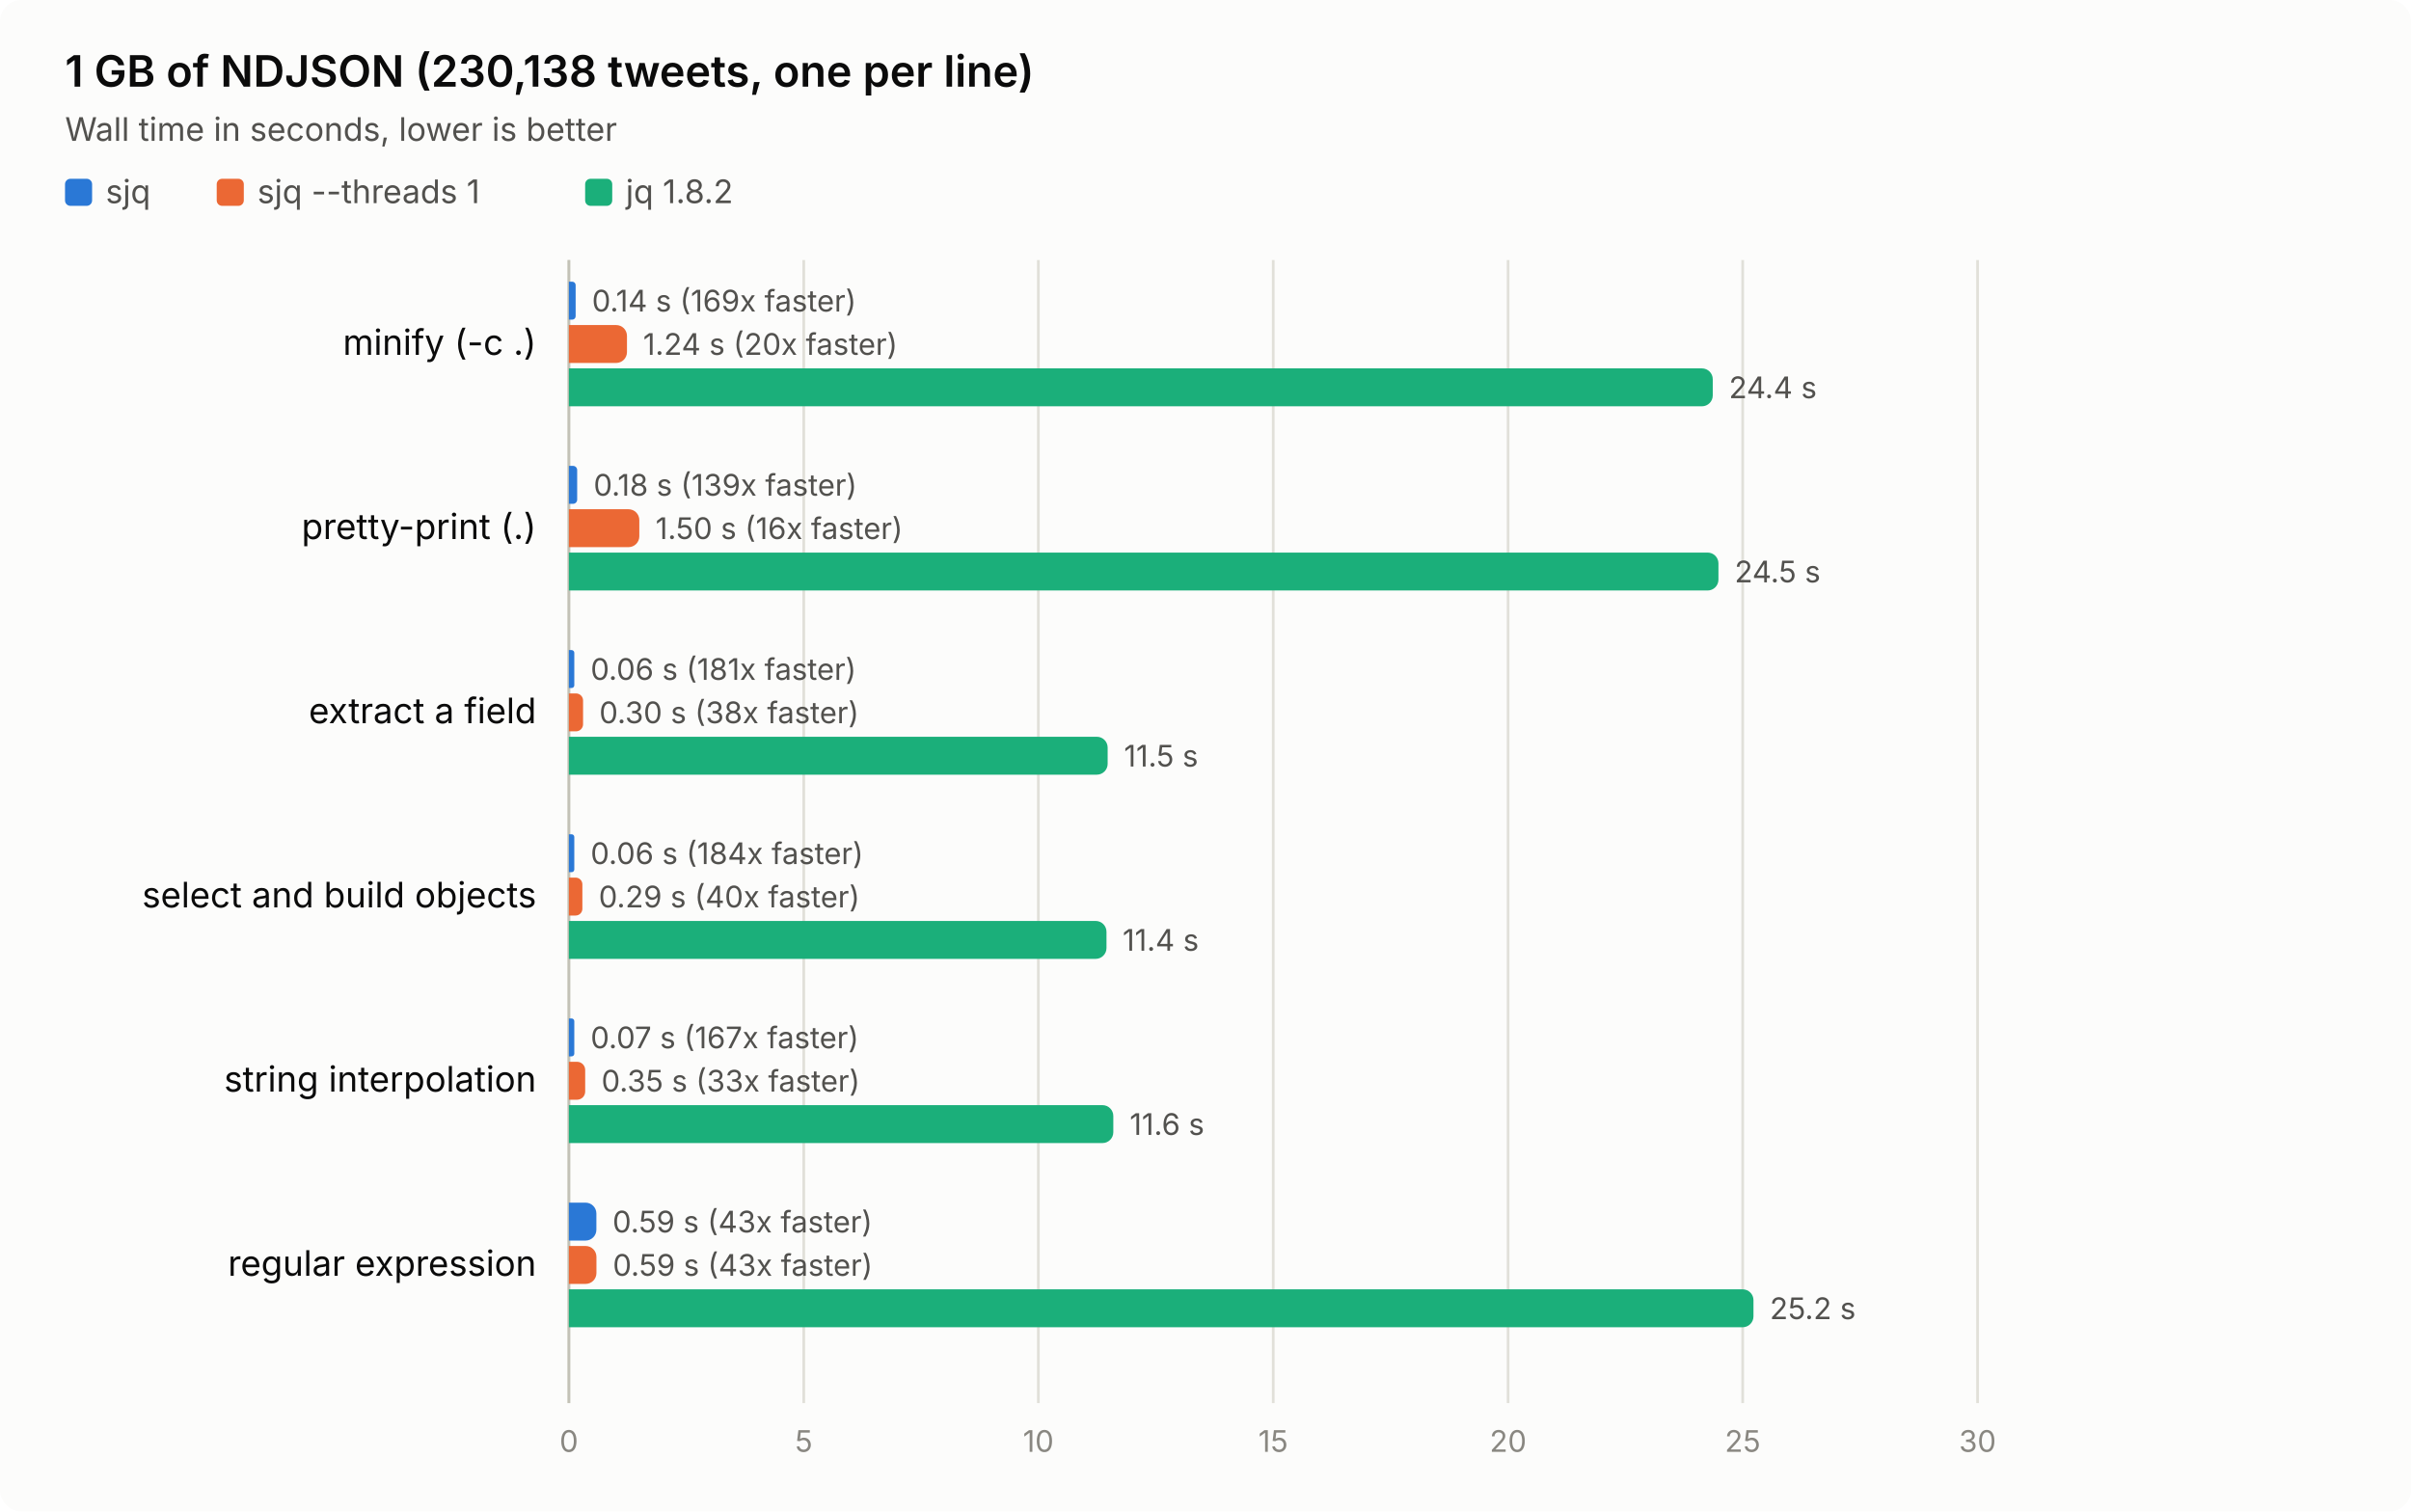
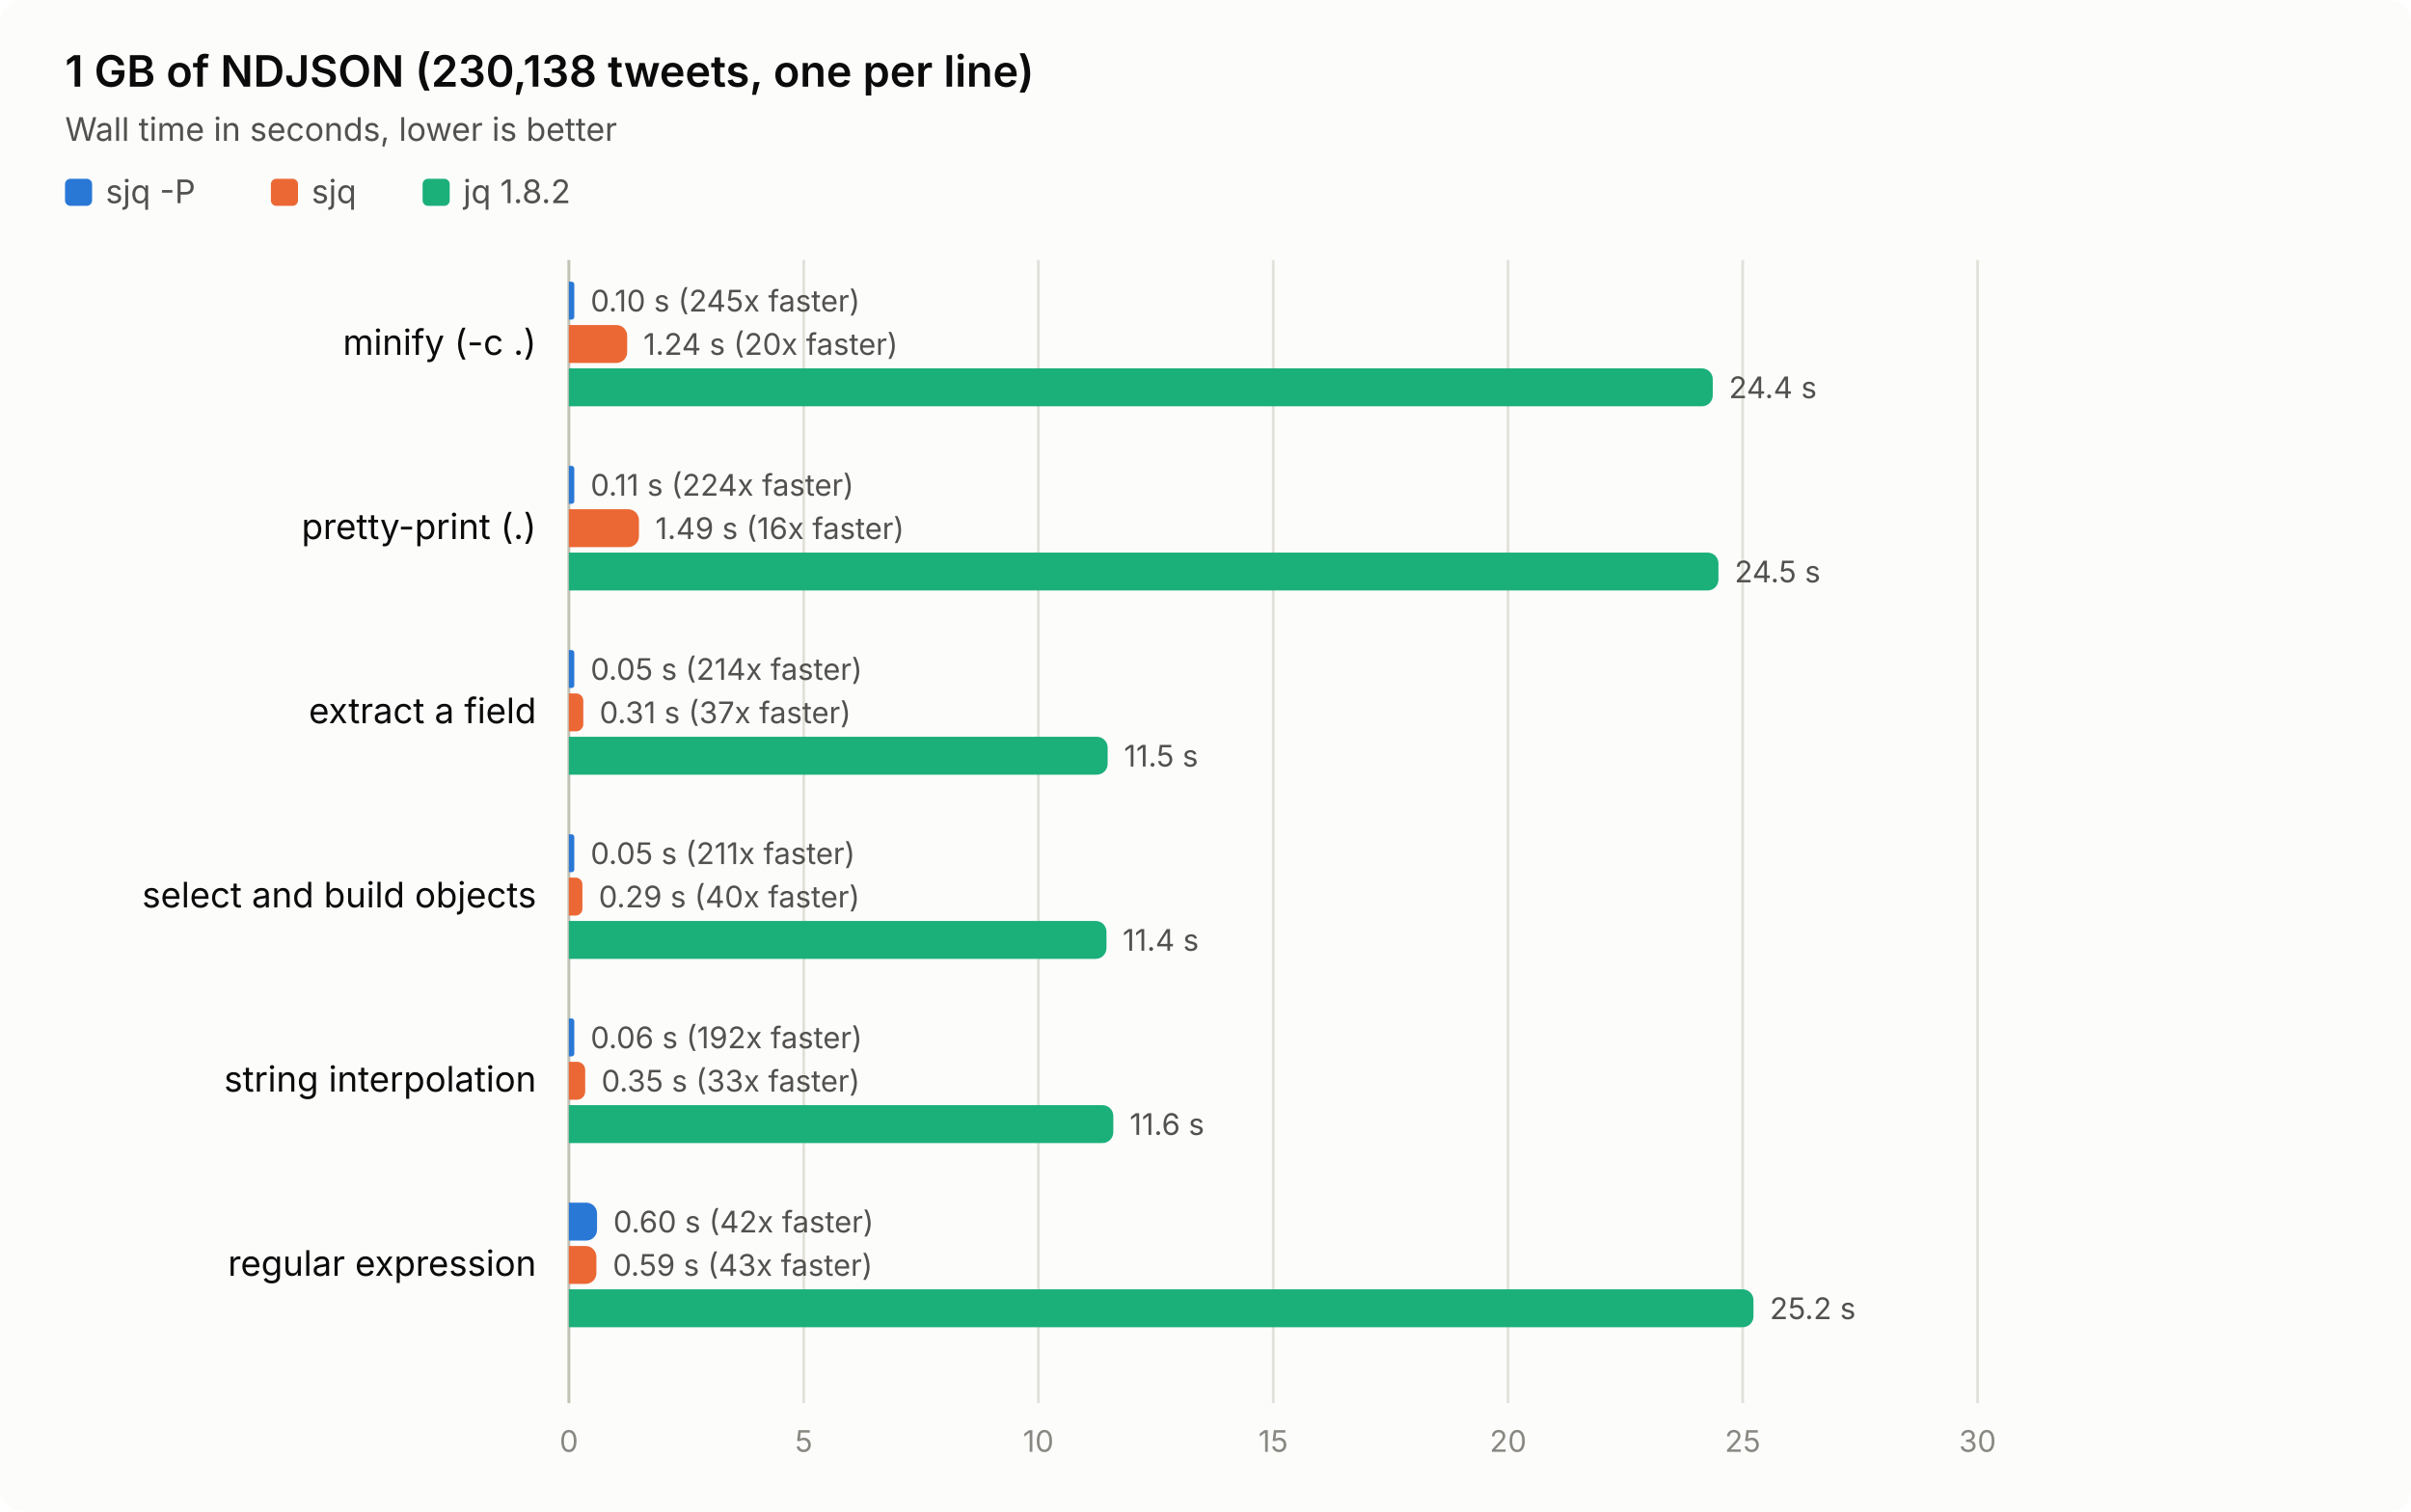
<svg xmlns="http://www.w3.org/2000/svg" viewBox="0 0 890 558" width="890" height="558" role="img" aria-label="1 GB of NDJSON (230,138 tweets, one per line)" font-family="system-ui, -apple-system, 'Segoe UI', sans-serif">
  <rect width="890" height="558" rx="8" fill="#fcfcfb" />
  <text x="24" y="32" font-size="16" font-weight="600" fill="#0b0b0b">1 GB of NDJSON (230,138 tweets, one per line)</text>
  <text x="24" y="52" font-size="12" fill="#52514e">Wall time in seconds, lower is better</text>
  <rect x="24" y="66" width="10" height="10" rx="2" fill="#2a78d6" />
-   <text x="39" y="75" font-size="12" fill="#52514e">sjq</text>
-   <rect x="80" y="66" width="10" height="10" rx="2" fill="#eb6834" />
-   <text x="95" y="75" font-size="12" fill="#52514e">sjq --threads 1</text>
-   <rect x="216" y="66" width="10" height="10" rx="2" fill="#1baf7a" />
-   <text x="231" y="75" font-size="12" fill="#52514e">jq 1.8.2</text>
+   <text x="39" y="75" font-size="12" fill="#52514e">sjq -P</text>
+   <rect x="100" y="66" width="10" height="10" rx="2" fill="#eb6834" />
+   <text x="115" y="75" font-size="12" fill="#52514e">sjq</text>
+   <rect x="156" y="66" width="10" height="10" rx="2" fill="#1baf7a" />
+   <text x="171" y="75" font-size="12" fill="#52514e">jq 1.8.2</text>
  <line x1="210.0" y1="96" x2="210.0" y2="518" stroke="#e1e0d9" stroke-width="1" />
  <text x="210.0" y="536" font-size="11" fill="#898781" text-anchor="middle" style="font-variant-numeric: tabular-nums">0</text>
  <line x1="296.7" y1="96" x2="296.7" y2="518" stroke="#e1e0d9" stroke-width="1" />
  <text x="296.7" y="536" font-size="11" fill="#898781" text-anchor="middle" style="font-variant-numeric: tabular-nums">5</text>
  <line x1="383.3" y1="96" x2="383.3" y2="518" stroke="#e1e0d9" stroke-width="1" />
  <text x="383.3" y="536" font-size="11" fill="#898781" text-anchor="middle" style="font-variant-numeric: tabular-nums">10</text>
  <line x1="470.0" y1="96" x2="470.0" y2="518" stroke="#e1e0d9" stroke-width="1" />
  <text x="470.0" y="536" font-size="11" fill="#898781" text-anchor="middle" style="font-variant-numeric: tabular-nums">15</text>
  <line x1="556.7" y1="96" x2="556.7" y2="518" stroke="#e1e0d9" stroke-width="1" />
  <text x="556.7" y="536" font-size="11" fill="#898781" text-anchor="middle" style="font-variant-numeric: tabular-nums">20</text>
  <line x1="643.3" y1="96" x2="643.3" y2="518" stroke="#e1e0d9" stroke-width="1" />
  <text x="643.3" y="536" font-size="11" fill="#898781" text-anchor="middle" style="font-variant-numeric: tabular-nums">25</text>
  <line x1="730.0" y1="96" x2="730.0" y2="518" stroke="#e1e0d9" stroke-width="1" />
  <text x="730.0" y="536" font-size="11" fill="#898781" text-anchor="middle" style="font-variant-numeric: tabular-nums">30</text>
  <line x1="210" y1="96" x2="210" y2="518" stroke="#c3c2b7" stroke-width="1" />
  <text x="198" y="131.0" font-size="13" fill="#0b0b0b" text-anchor="end">minify (-c .)</text>
-   <path d="M210,104 h1.25 a1.246,1.246 0 0 1 1.246,1.246 v11.508 a1.246,1.246 0 0 1 -1.246,1.246 h-1.25 z" fill="#2a78d6" />
-   <text x="218.5" y="115" font-size="11" fill="#52514e" style="font-variant-numeric: tabular-nums">0.14 s  (169x faster)</text>
-   <path d="M210,120 h17.44 a4.0,4.0 0 0 1 4.0,4.0 v6.0 a4.0,4.0 0 0 1 -4.0,4.0 h-17.44 z" fill="#eb6834" />
-   <text x="237.4" y="131" font-size="11" fill="#52514e" style="font-variant-numeric: tabular-nums">1.24 s  (20x faster)</text>
+   <path d="M210,104 h1.00 a1.0,1.0 0 0 1 1.0,1.0 v12.0 a1.0,1.0 0 0 1 -1.0,1.0 h-1.00 z" fill="#2a78d6" />
+   <text x="218.0" y="115" font-size="11" fill="#52514e" style="font-variant-numeric: tabular-nums">0.10 s  (245x faster)</text>
+   <path d="M210,120 h17.52 a4.0,4.0 0 0 1 4.0,4.0 v6.0 a4.0,4.0 0 0 1 -4.0,4.0 h-17.52 z" fill="#eb6834" />
+   <text x="237.5" y="131" font-size="11" fill="#52514e" style="font-variant-numeric: tabular-nums">1.24 s  (20x faster)</text>
  <path d="M210,136 h418.25 a4.0,4.0 0 0 1 4.0,4.0 v6.0 a4.0,4.0 0 0 1 -4.0,4.0 h-418.25 z" fill="#1baf7a" />
  <text x="638.2" y="147" font-size="11" fill="#52514e" style="font-variant-numeric: tabular-nums">24.4 s</text>
  <text x="198" y="199.0" font-size="13" fill="#0b0b0b" text-anchor="end">pretty-print (.)</text>
-   <path d="M210,172 h1.53 a1.528,1.528 0 0 1 1.528,1.528 v10.945 a1.528,1.528 0 0 1 -1.528,1.528 h-1.53 z" fill="#2a78d6" />
-   <text x="219.1" y="183" font-size="11" fill="#52514e" style="font-variant-numeric: tabular-nums">0.18 s  (139x faster)</text>
-   <path d="M210,188 h22.00 a4.0,4.0 0 0 1 4.0,4.0 v6.0 a4.0,4.0 0 0 1 -4.0,4.0 h-22.00 z" fill="#eb6834" />
-   <text x="242.0" y="199" font-size="11" fill="#52514e" style="font-variant-numeric: tabular-nums">1.50 s  (16x faster)</text>
+   <path d="M210,172 h1.00 a1.0,1.0 0 0 1 1.0,1.0 v12.0 a1.0,1.0 0 0 1 -1.0,1.0 h-1.00 z" fill="#2a78d6" />
+   <text x="218.0" y="183" font-size="11" fill="#52514e" style="font-variant-numeric: tabular-nums">0.11 s  (224x faster)</text>
+   <path d="M210,188 h21.86 a4.0,4.0 0 0 1 4.0,4.0 v6.0 a4.0,4.0 0 0 1 -4.0,4.0 h-21.86 z" fill="#eb6834" />
+   <text x="241.9" y="199" font-size="11" fill="#52514e" style="font-variant-numeric: tabular-nums">1.49 s  (16x faster)</text>
  <path d="M210,204 h420.35 a4.0,4.0 0 0 1 4.0,4.0 v6.0 a4.0,4.0 0 0 1 -4.0,4.0 h-420.35 z" fill="#1baf7a" />
  <text x="640.3" y="215" font-size="11" fill="#52514e" style="font-variant-numeric: tabular-nums">24.5 s</text>
  <text x="198" y="267.0" font-size="13" fill="#0b0b0b" text-anchor="end">extract a field</text>
  <path d="M210,240 h1.00 a1.0,1.0 0 0 1 1.0,1.0 v12.0 a1.0,1.0 0 0 1 -1.0,1.0 h-1.00 z" fill="#2a78d6" />
-   <text x="218.0" y="251" font-size="11" fill="#52514e" style="font-variant-numeric: tabular-nums">0.06 s  (181x faster)</text>
-   <path d="M210,256 h2.62 a2.616,2.616 0 0 1 2.616,2.616 v8.767 a2.616,2.616 0 0 1 -2.616,2.616 h-2.62 z" fill="#eb6834" />
-   <text x="221.2" y="267" font-size="11" fill="#52514e" style="font-variant-numeric: tabular-nums">0.30 s  (38x faster)</text>
+   <text x="218.0" y="251" font-size="11" fill="#52514e" style="font-variant-numeric: tabular-nums">0.05 s  (214x faster)</text>
+   <path d="M210,256 h2.66 a2.66,2.66 0 0 1 2.66,2.66 v8.68 a2.66,2.66 0 0 1 -2.66,2.66 h-2.66 z" fill="#eb6834" />
+   <text x="221.3" y="267" font-size="11" fill="#52514e" style="font-variant-numeric: tabular-nums">0.31 s  (37x faster)</text>
  <path d="M210,272 h194.88 a4.0,4.0 0 0 1 4.0,4.0 v6.0 a4.0,4.0 0 0 1 -4.0,4.0 h-194.88 z" fill="#1baf7a" />
  <text x="414.9" y="283" font-size="11" fill="#52514e" style="font-variant-numeric: tabular-nums">11.5 s</text>
  <text x="198" y="335.0" font-size="13" fill="#0b0b0b" text-anchor="end">select and build objects</text>
  <path d="M210,308 h1.00 a1.0,1.0 0 0 1 1.0,1.0 v12.0 a1.0,1.0 0 0 1 -1.0,1.0 h-1.00 z" fill="#2a78d6" />
-   <text x="218.0" y="319" font-size="11" fill="#52514e" style="font-variant-numeric: tabular-nums">0.06 s  (184x faster)</text>
-   <path d="M210,324 h2.49 a2.49,2.49 0 0 1 2.49,2.49 v9.019 a2.49,2.49 0 0 1 -2.49,2.49 h-2.49 z" fill="#eb6834" />
+   <text x="218.0" y="319" font-size="11" fill="#52514e" style="font-variant-numeric: tabular-nums">0.05 s  (211x faster)</text>
+   <path d="M210,324 h2.50 a2.496,2.496 0 0 1 2.496,2.496 v9.008 a2.496,2.496 0 0 1 -2.496,2.496 h-2.50 z" fill="#eb6834" />
  <text x="221.0" y="335" font-size="11" fill="#52514e" style="font-variant-numeric: tabular-nums">0.29 s  (40x faster)</text>
  <path d="M210,340 h194.45 a4.0,4.0 0 0 1 4.0,4.0 v6.0 a4.0,4.0 0 0 1 -4.0,4.0 h-194.45 z" fill="#1baf7a" />
  <text x="414.4" y="351" font-size="11" fill="#52514e" style="font-variant-numeric: tabular-nums">11.4 s</text>
  <text x="198" y="403.0" font-size="13" fill="#0b0b0b" text-anchor="end">string interpolation</text>
  <path d="M210,376 h1.00 a1.0,1.0 0 0 1 1.0,1.0 v12.0 a1.0,1.0 0 0 1 -1.0,1.0 h-1.00 z" fill="#2a78d6" />
-   <text x="218.0" y="387" font-size="11" fill="#52514e" style="font-variant-numeric: tabular-nums">0.07 s  (167x faster)</text>
-   <path d="M210,392 h3.01 a3.007,3.007 0 0 1 3.007,3.007 v7.987 a3.007,3.007 0 0 1 -3.007,3.007 h-3.01 z" fill="#eb6834" />
+   <text x="218.0" y="387" font-size="11" fill="#52514e" style="font-variant-numeric: tabular-nums">0.06 s  (192x faster)</text>
+   <path d="M210,392 h3.01 a3.01,3.01 0 0 1 3.01,3.01 v7.98 a3.01,3.01 0 0 1 -3.01,3.01 h-3.01 z" fill="#eb6834" />
  <text x="222.0" y="403" font-size="11" fill="#52514e" style="font-variant-numeric: tabular-nums">0.35 s  (33x faster)</text>
  <path d="M210,408 h196.97 a4.0,4.0 0 0 1 4.0,4.0 v6.0 a4.0,4.0 0 0 1 -4.0,4.0 h-196.97 z" fill="#1baf7a" />
  <text x="417.0" y="419" font-size="11" fill="#52514e" style="font-variant-numeric: tabular-nums">11.6 s</text>
  <text x="198" y="471.0" font-size="13" fill="#0b0b0b" text-anchor="end">regular expression</text>
-   <path d="M210,444 h6.15 a4.0,4.0 0 0 1 4.0,4.0 v6.0 a4.0,4.0 0 0 1 -4.0,4.0 h-6.15 z" fill="#2a78d6" />
-   <text x="226.1" y="455" font-size="11" fill="#52514e" style="font-variant-numeric: tabular-nums">0.59 s  (43x faster)</text>
-   <path d="M210,460 h6.17 a4.0,4.0 0 0 1 4.0,4.0 v6.0 a4.0,4.0 0 0 1 -4.0,4.0 h-6.17 z" fill="#eb6834" />
+   <path d="M210,444 h6.40 a4.0,4.0 0 0 1 4.0,4.0 v6.0 a4.0,4.0 0 0 1 -4.0,4.0 h-6.40 z" fill="#2a78d6" />
+   <text x="226.4" y="455" font-size="11" fill="#52514e" style="font-variant-numeric: tabular-nums">0.60 s  (42x faster)</text>
+   <path d="M210,460 h6.16 a4.0,4.0 0 0 1 4.0,4.0 v6.0 a4.0,4.0 0 0 1 -4.0,4.0 h-6.16 z" fill="#eb6834" />
  <text x="226.2" y="471" font-size="11" fill="#52514e" style="font-variant-numeric: tabular-nums">0.59 s  (43x faster)</text>
  <path d="M210,476 h433.28 a4.0,4.0 0 0 1 4.0,4.0 v6.0 a4.0,4.0 0 0 1 -4.0,4.0 h-433.28 z" fill="#1baf7a" />
  <text x="653.3" y="487" font-size="11" fill="#52514e" style="font-variant-numeric: tabular-nums">25.2 s</text>
</svg>
